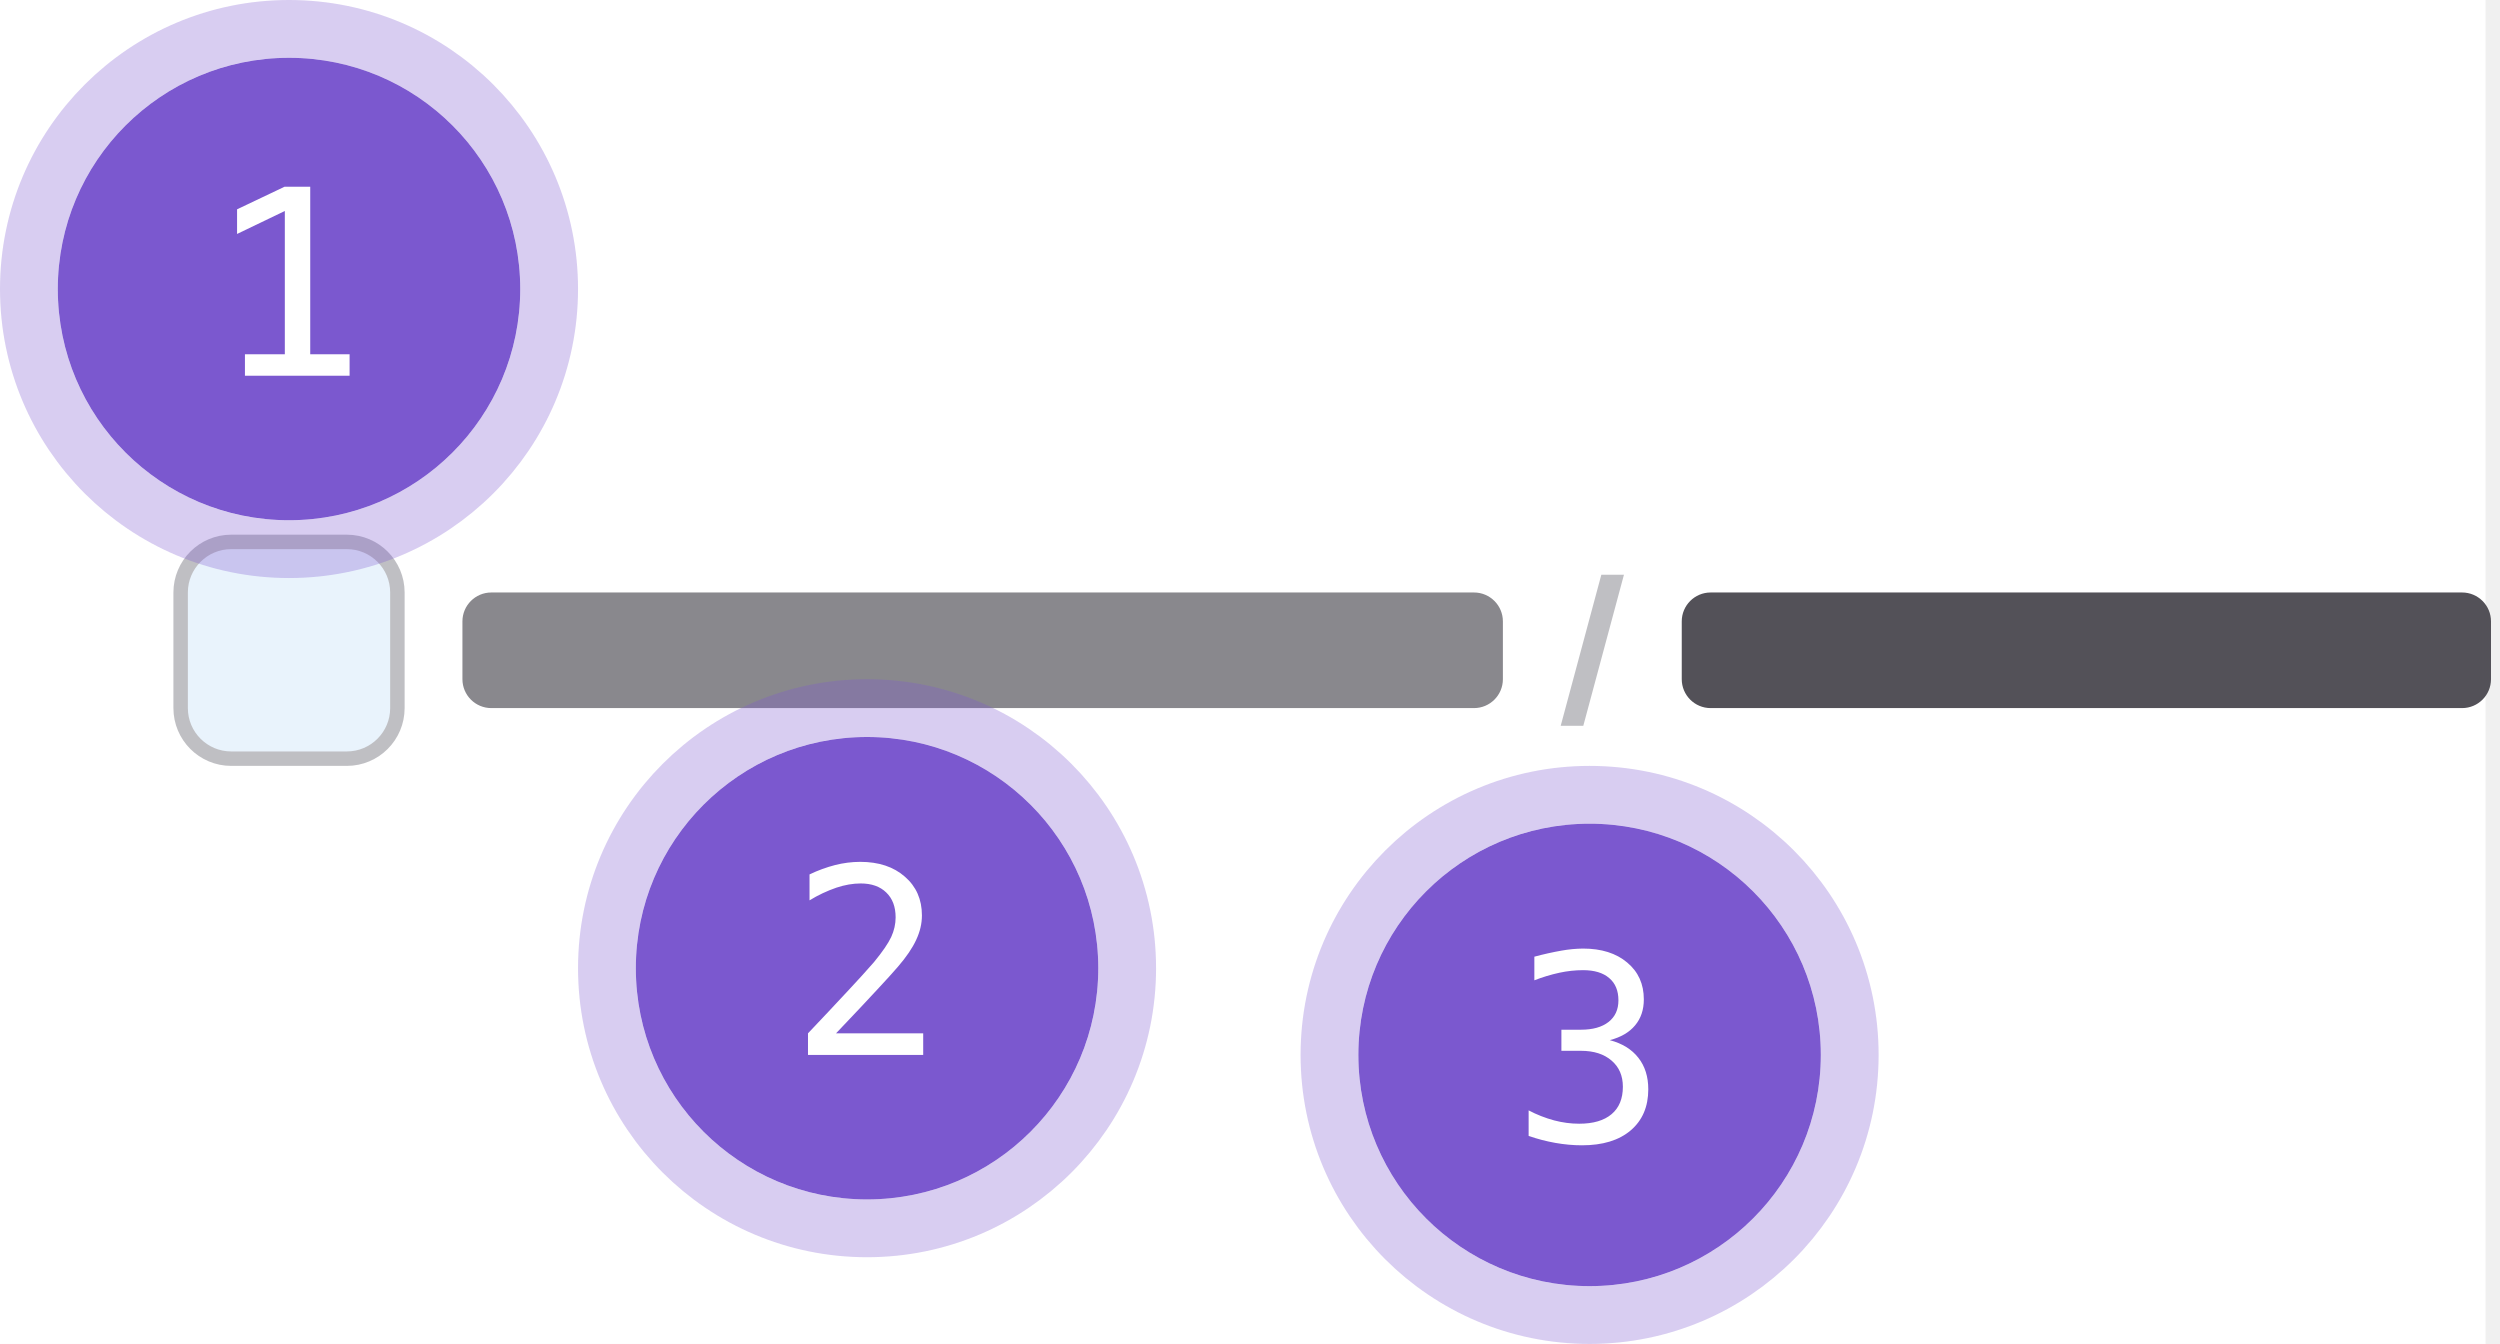
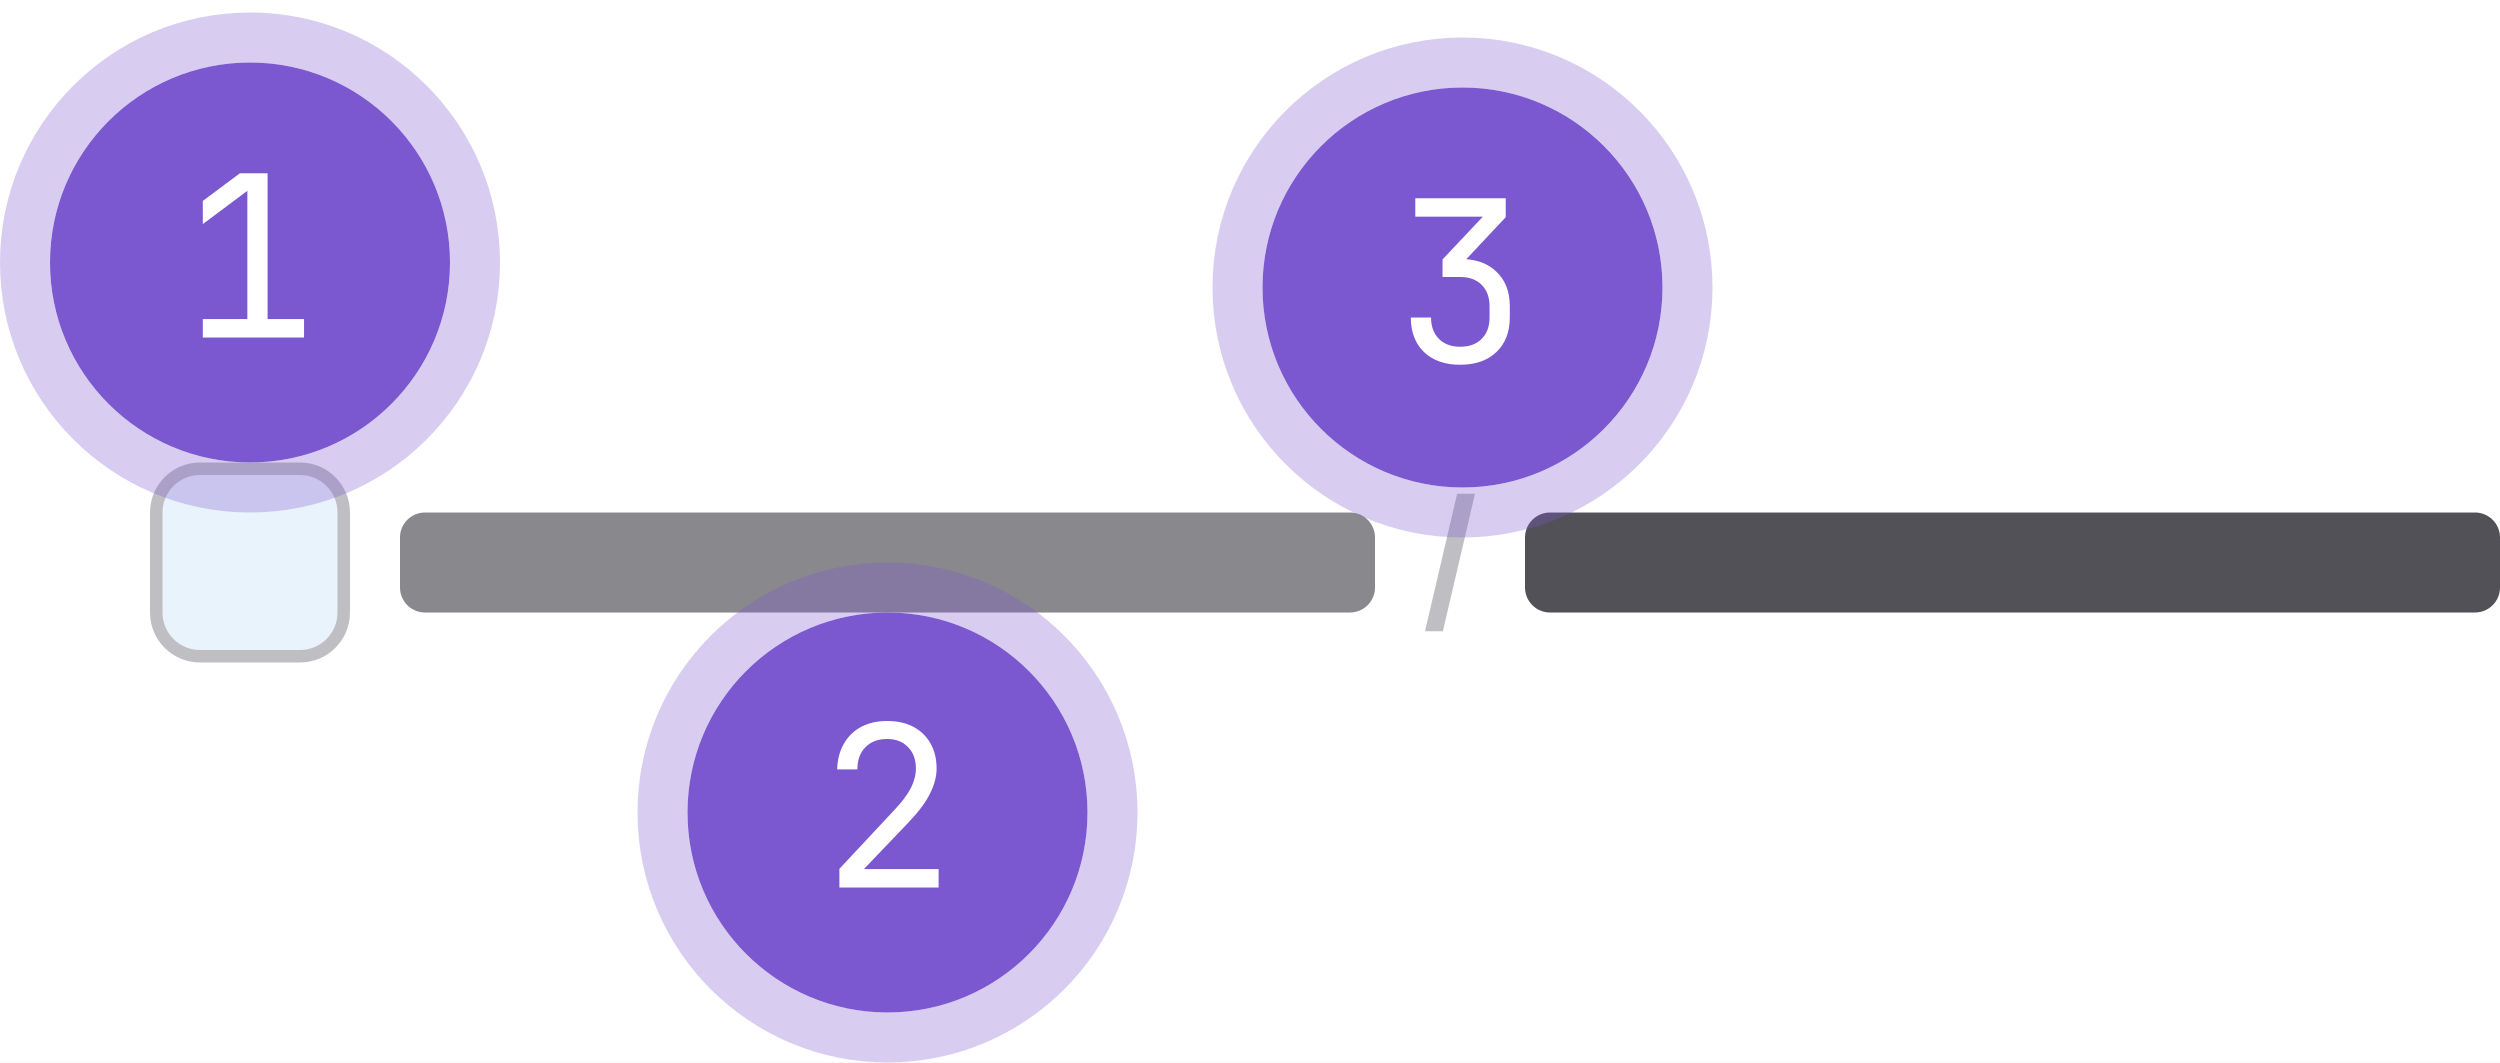
- <svg xmlns="http://www.w3.org/2000/svg" width="173" height="93" viewBox="0 0 173 93" fill="none">
-   <path fill="#fff" d="M0 0h172v93H0z" />
-   <rect x="12.5" y="37.5" width="15" height="15" rx="3.5" fill="#E9F3FC" stroke="#BFBFC3" />
-   <rect x="32" y="41" width="72" height="8" rx="2" fill="#89888D" />
-   <path d="M112.377 39.773h-1.565L108 50.227h1.564l2.813-10.454Z" fill="#BFBFC3" />
-   <rect x="116.377" y="41" width="56" height="8" rx="2" fill="#535158" />
-   <circle cx="110" cy="73" r="16" fill="#7B58CF" />
-   <circle cx="110" cy="73" r="18" stroke="#7B58CF" stroke-opacity=".3" stroke-width="4" />
-   <path d="M111.397 71.978c.862.228 1.521.635 1.978 1.221.457.58.686 1.307.686 2.18 0 1.207-.408 2.156-1.222 2.848-.809.685-1.931 1.028-3.366 1.028-.604 0-1.219-.056-1.846-.167a11.898 11.898 0 0 1-1.846-.483v-1.767a8.56 8.56 0 0 0 1.767.694c.58.153 1.157.229 1.731.229.973 0 1.72-.22 2.242-.66.521-.439.782-1.072.782-1.898 0-.762-.261-1.365-.782-1.81-.522-.452-1.228-.677-2.119-.677h-1.353v-1.46h1.353c.815 0 1.451-.178 1.908-.535.457-.358.685-.856.685-1.494 0-.674-.214-1.19-.641-1.547-.422-.364-1.026-.545-1.811-.545a7.84 7.84 0 0 0-1.617.175 11.45 11.45 0 0 0-1.749.528v-1.635a21.899 21.899 0 0 1 1.889-.422 9.025 9.025 0 0 1 1.477-.14c1.277 0 2.297.322 3.059.966.767.64 1.151 1.489 1.151 2.55 0 .72-.202 1.32-.607 1.801-.398.48-.981.82-1.749 1.02Z" fill="#fff" />
-   <circle cx="60" cy="67" r="16" fill="#7B58CF" />
-   <circle cx="60" cy="67" r="18" stroke="#7B58CF" stroke-opacity=".3" stroke-width="4" />
-   <path d="M57.855 71.506h6.03V73h-7.972v-1.494a363.318 363.318 0 0 0 2.874-3.059 73.424 73.424 0 0 0 1.696-1.872c.586-.715.982-1.292 1.187-1.731.205-.446.307-.9.307-1.363 0-.732-.216-1.306-.65-1.722-.428-.416-1.017-.624-1.767-.624-.533 0-1.092.096-1.678.29a9.421 9.421 0 0 0-1.863.879V60.51a9.622 9.622 0 0 1 1.775-.65 7.12 7.12 0 0 1 1.731-.22c1.284 0 2.315.342 3.094 1.028.785.68 1.178 1.573 1.178 2.68 0 .563-.132 1.126-.396 1.688-.257.563-.68 1.184-1.265 1.863-.328.381-.806.909-1.433 1.582-.621.674-1.57 1.682-2.848 3.024Z" fill="#fff" />
-   <circle cx="20" cy="20" r="16" fill="#7B58CF" />
-   <circle cx="20" cy="20" r="18" stroke="#7B58CF" stroke-opacity=".3" stroke-width="4" />
-   <path d="M16.95 24.515h2.76V14.6l-3.305 1.59v-1.705l3.287-1.564h1.776v11.593h2.724V26H16.95v-1.485Z" fill="#fff" />
+ <svg xmlns="http://www.w3.org/2000/svg" width="200" height="85" viewBox="0 0 200 85" fill="none">
+   <rect width="200" height="85" fill="white" />
+   <rect x="12.5" y="37.5" width="15" height="15" rx="3.5" fill="#E9F3FC" />
+   <rect x="12.5" y="37.5" width="15" height="15" rx="3.5" stroke="#BFBFC3" />
+   <rect x="32" y="41" width="78" height="8" rx="2" fill="#89888D" />
+   <path d="M118 39.5H116.57L114 50.5H115.43L118 39.5Z" fill="#BFBFC3" />
+   <rect x="122" y="41" width="78" height="8" rx="2" fill="#535158" />
+   <circle cx="117" cy="23" r="16" fill="#7B58CF" />
+   <circle cx="117" cy="23" r="18" stroke="#7B58CF" stroke-opacity="0.3" stroke-width="4" />
+   <path d="M116.806 29.18C115.594 29.18 114.634 28.844 113.926 28.172C113.218 27.488 112.864 26.564 112.864 25.4H114.484C114.484 26.12 114.694 26.69 115.114 27.11C115.534 27.53 116.104 27.74 116.824 27.74C117.544 27.74 118.114 27.53 118.534 27.11C118.954 26.69 119.164 26.12 119.164 25.4V24.5C119.164 23.78 118.954 23.21 118.534 22.79C118.114 22.37 117.544 22.16 116.824 22.16H115.402V20.756L118.624 17.336H113.224V15.86H120.46V17.372L116.86 21.206V20.72C118.072 20.72 119.026 21.062 119.722 21.746C120.43 22.418 120.784 23.336 120.784 24.5V25.4C120.784 26.564 120.424 27.488 119.704 28.172C118.996 28.844 118.03 29.18 116.806 29.18Z" fill="white" />
+   <circle cx="71" cy="65" r="16" fill="#7B58CF" />
+   <circle cx="71" cy="65" r="18" stroke="#7B58CF" stroke-opacity="0.3" stroke-width="4" />
+   <path d="M67.151 71V69.506L71.525 64.826C72.162 64.154 72.612 63.554 72.876 63.026C73.139 62.498 73.272 61.982 73.272 61.478C73.272 60.758 73.061 60.188 72.641 59.768C72.234 59.336 71.675 59.12 70.968 59.12C70.236 59.12 69.653 59.342 69.222 59.786C68.802 60.218 68.591 60.806 68.591 61.55H66.972C66.996 60.758 67.175 60.074 67.511 59.498C67.847 58.91 68.309 58.46 68.897 58.148C69.486 57.836 70.175 57.68 70.968 57.68C71.784 57.68 72.486 57.836 73.073 58.148C73.662 58.46 74.118 58.904 74.442 59.48C74.766 60.044 74.927 60.716 74.927 61.496C74.927 62.12 74.754 62.78 74.406 63.476C74.07 64.172 73.487 64.952 72.659 65.816L69.114 69.524H75.09V71H67.151Z" fill="white" />
+   <circle cx="20" cy="21" r="16" fill="#7B58CF" />
+   <circle cx="20" cy="21" r="18" stroke="#7B58CF" stroke-opacity="0.3" stroke-width="4" />
+   <path d="M16.224 27V25.524H19.788V15.264L16.224 17.928V16.074L19.194 13.86H21.407V25.524H24.323V27H16.224Z" fill="white" />
</svg>
